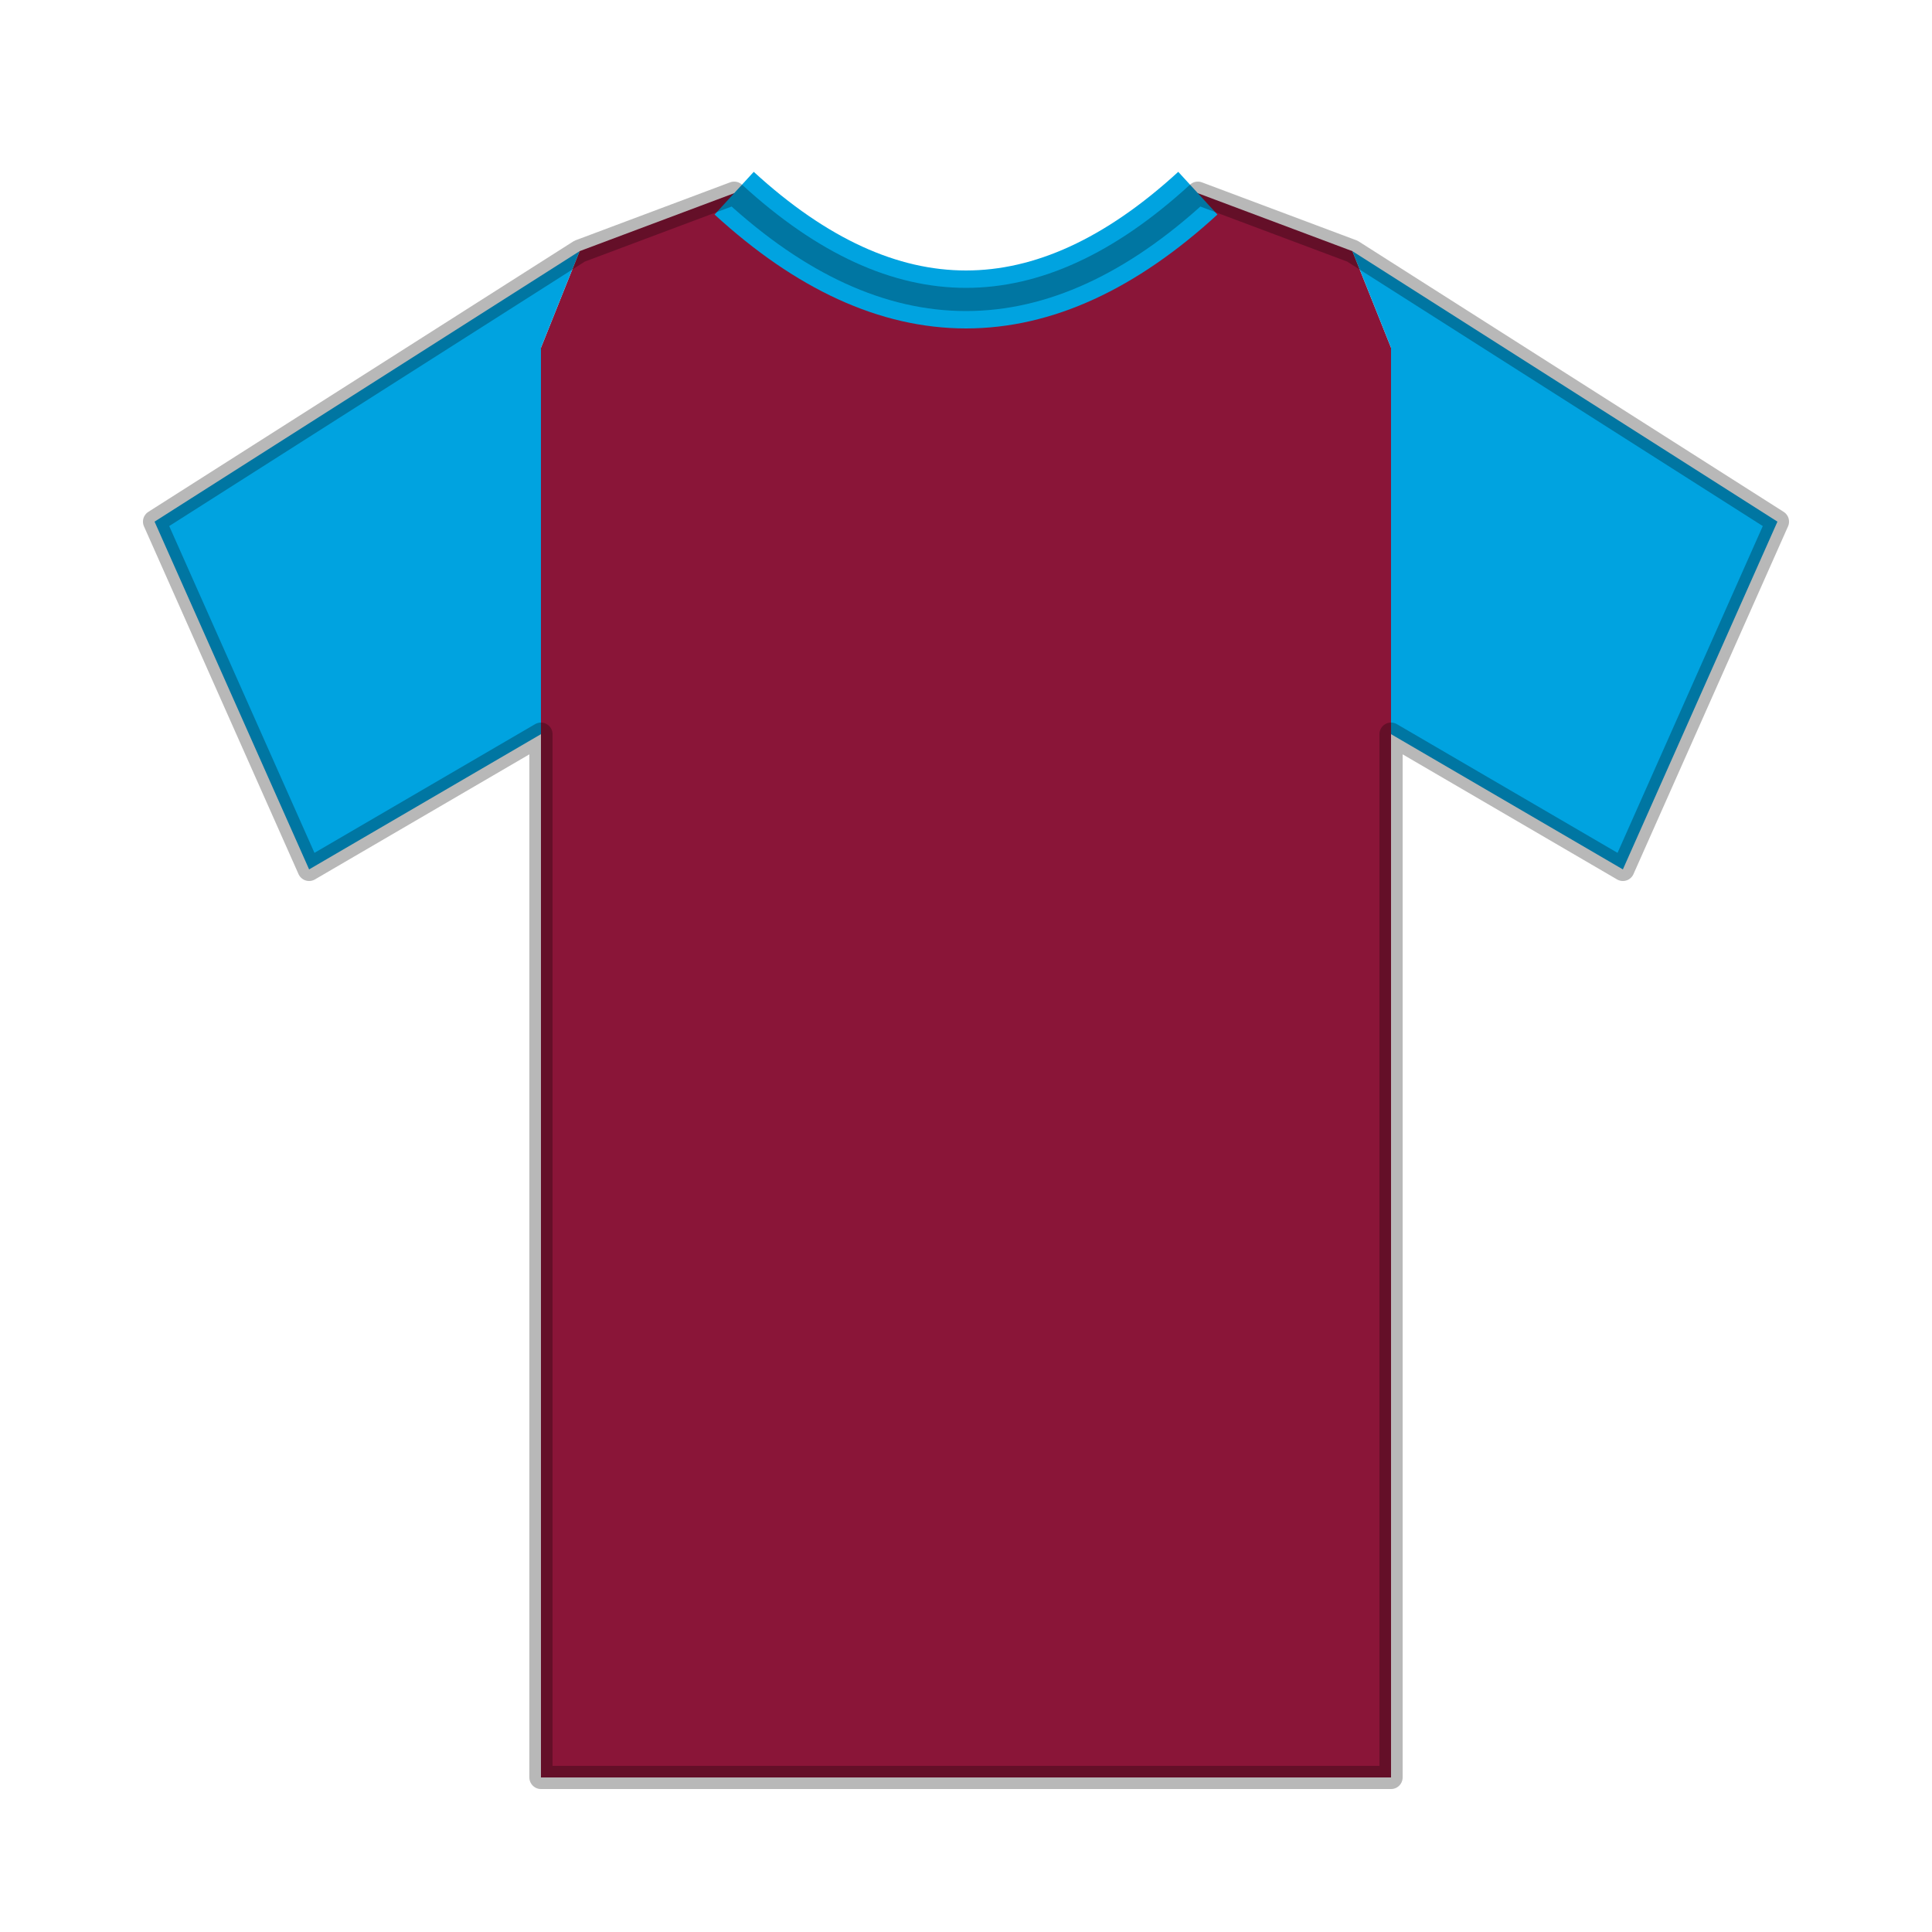
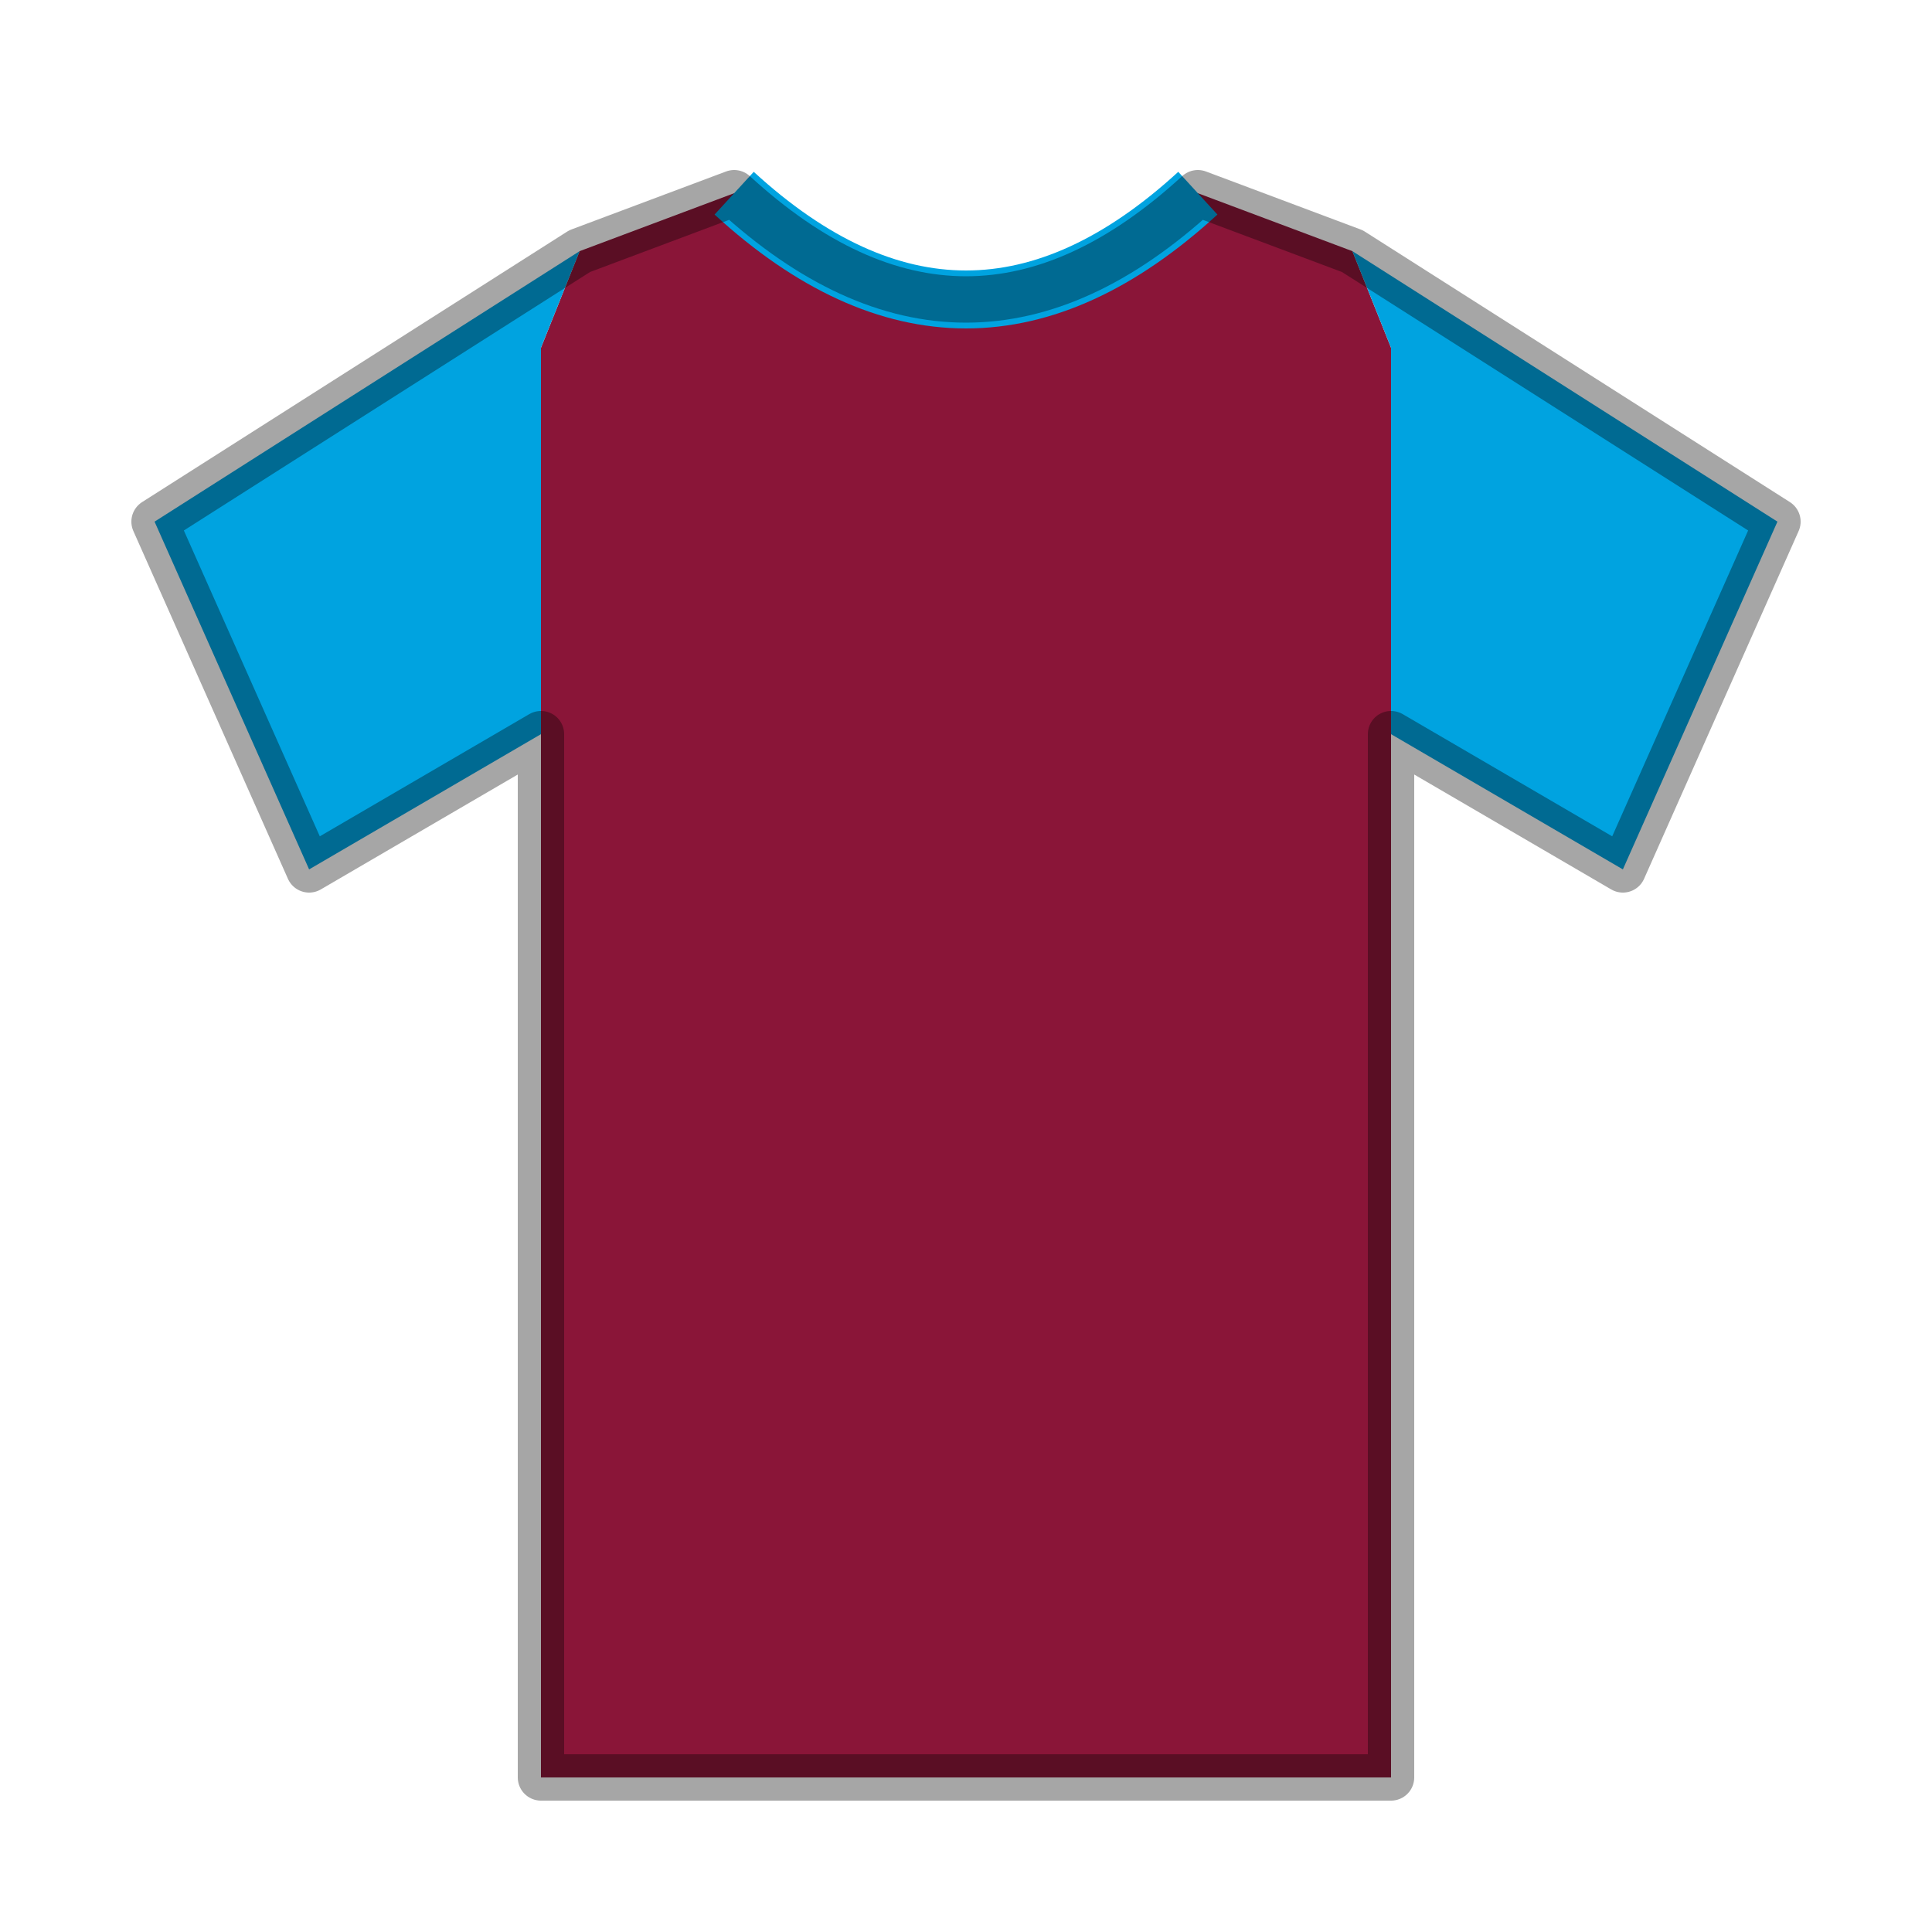
<svg xmlns="http://www.w3.org/2000/svg" viewBox="0 0 100 100" role="img" aria-hidden="true">
  <defs>
    <clipPath id="c">
      <path d="M38 10 L30 13 L28 18 L28 92 L72 92 L72 18 L70 13 L62 10 Q50 21 38 10 Z" />
    </clipPath>
  </defs>
  <path d="M38 10 L30 13 L28 18 L28 92 L72 92 L72 18 L70 13 L62 10 Q50 21 38 10 Z" fill="#8a1538" />
  <path d="M30 13 L8 27 L16 45 L28 38 L28 18 Z" fill="#00a3e0" />
  <path d="M70 13 L92 27 L84 45 L72 38 L72 18 Z" fill="#00a3e0" />
  <path d="M38 10 Q50 21 62 10" fill="none" stroke="#00a3e0" stroke-width="3" />
-   <path d="M38 10 L30 13 L8 27 L16 45 L28 38 L28 92 L72 92 L72 38 L84 45 L92 27 L70 13 L62 10 Q50 21 38 10 Z" fill="none" stroke="rgba(0,0,0,.28)" stroke-width="1.2" stroke-linejoin="round" />
+   <path d="M38 10 L30 13 L8 27 L16 45 L28 38 L28 92 L72 92 L72 38 L84 45 L92 27 L70 13 L62 10 Q50 21 38 10 Z" fill="none" stroke="rgba(0,0,0,.35)" stroke-width="2.4" stroke-linejoin="round" />
</svg>
